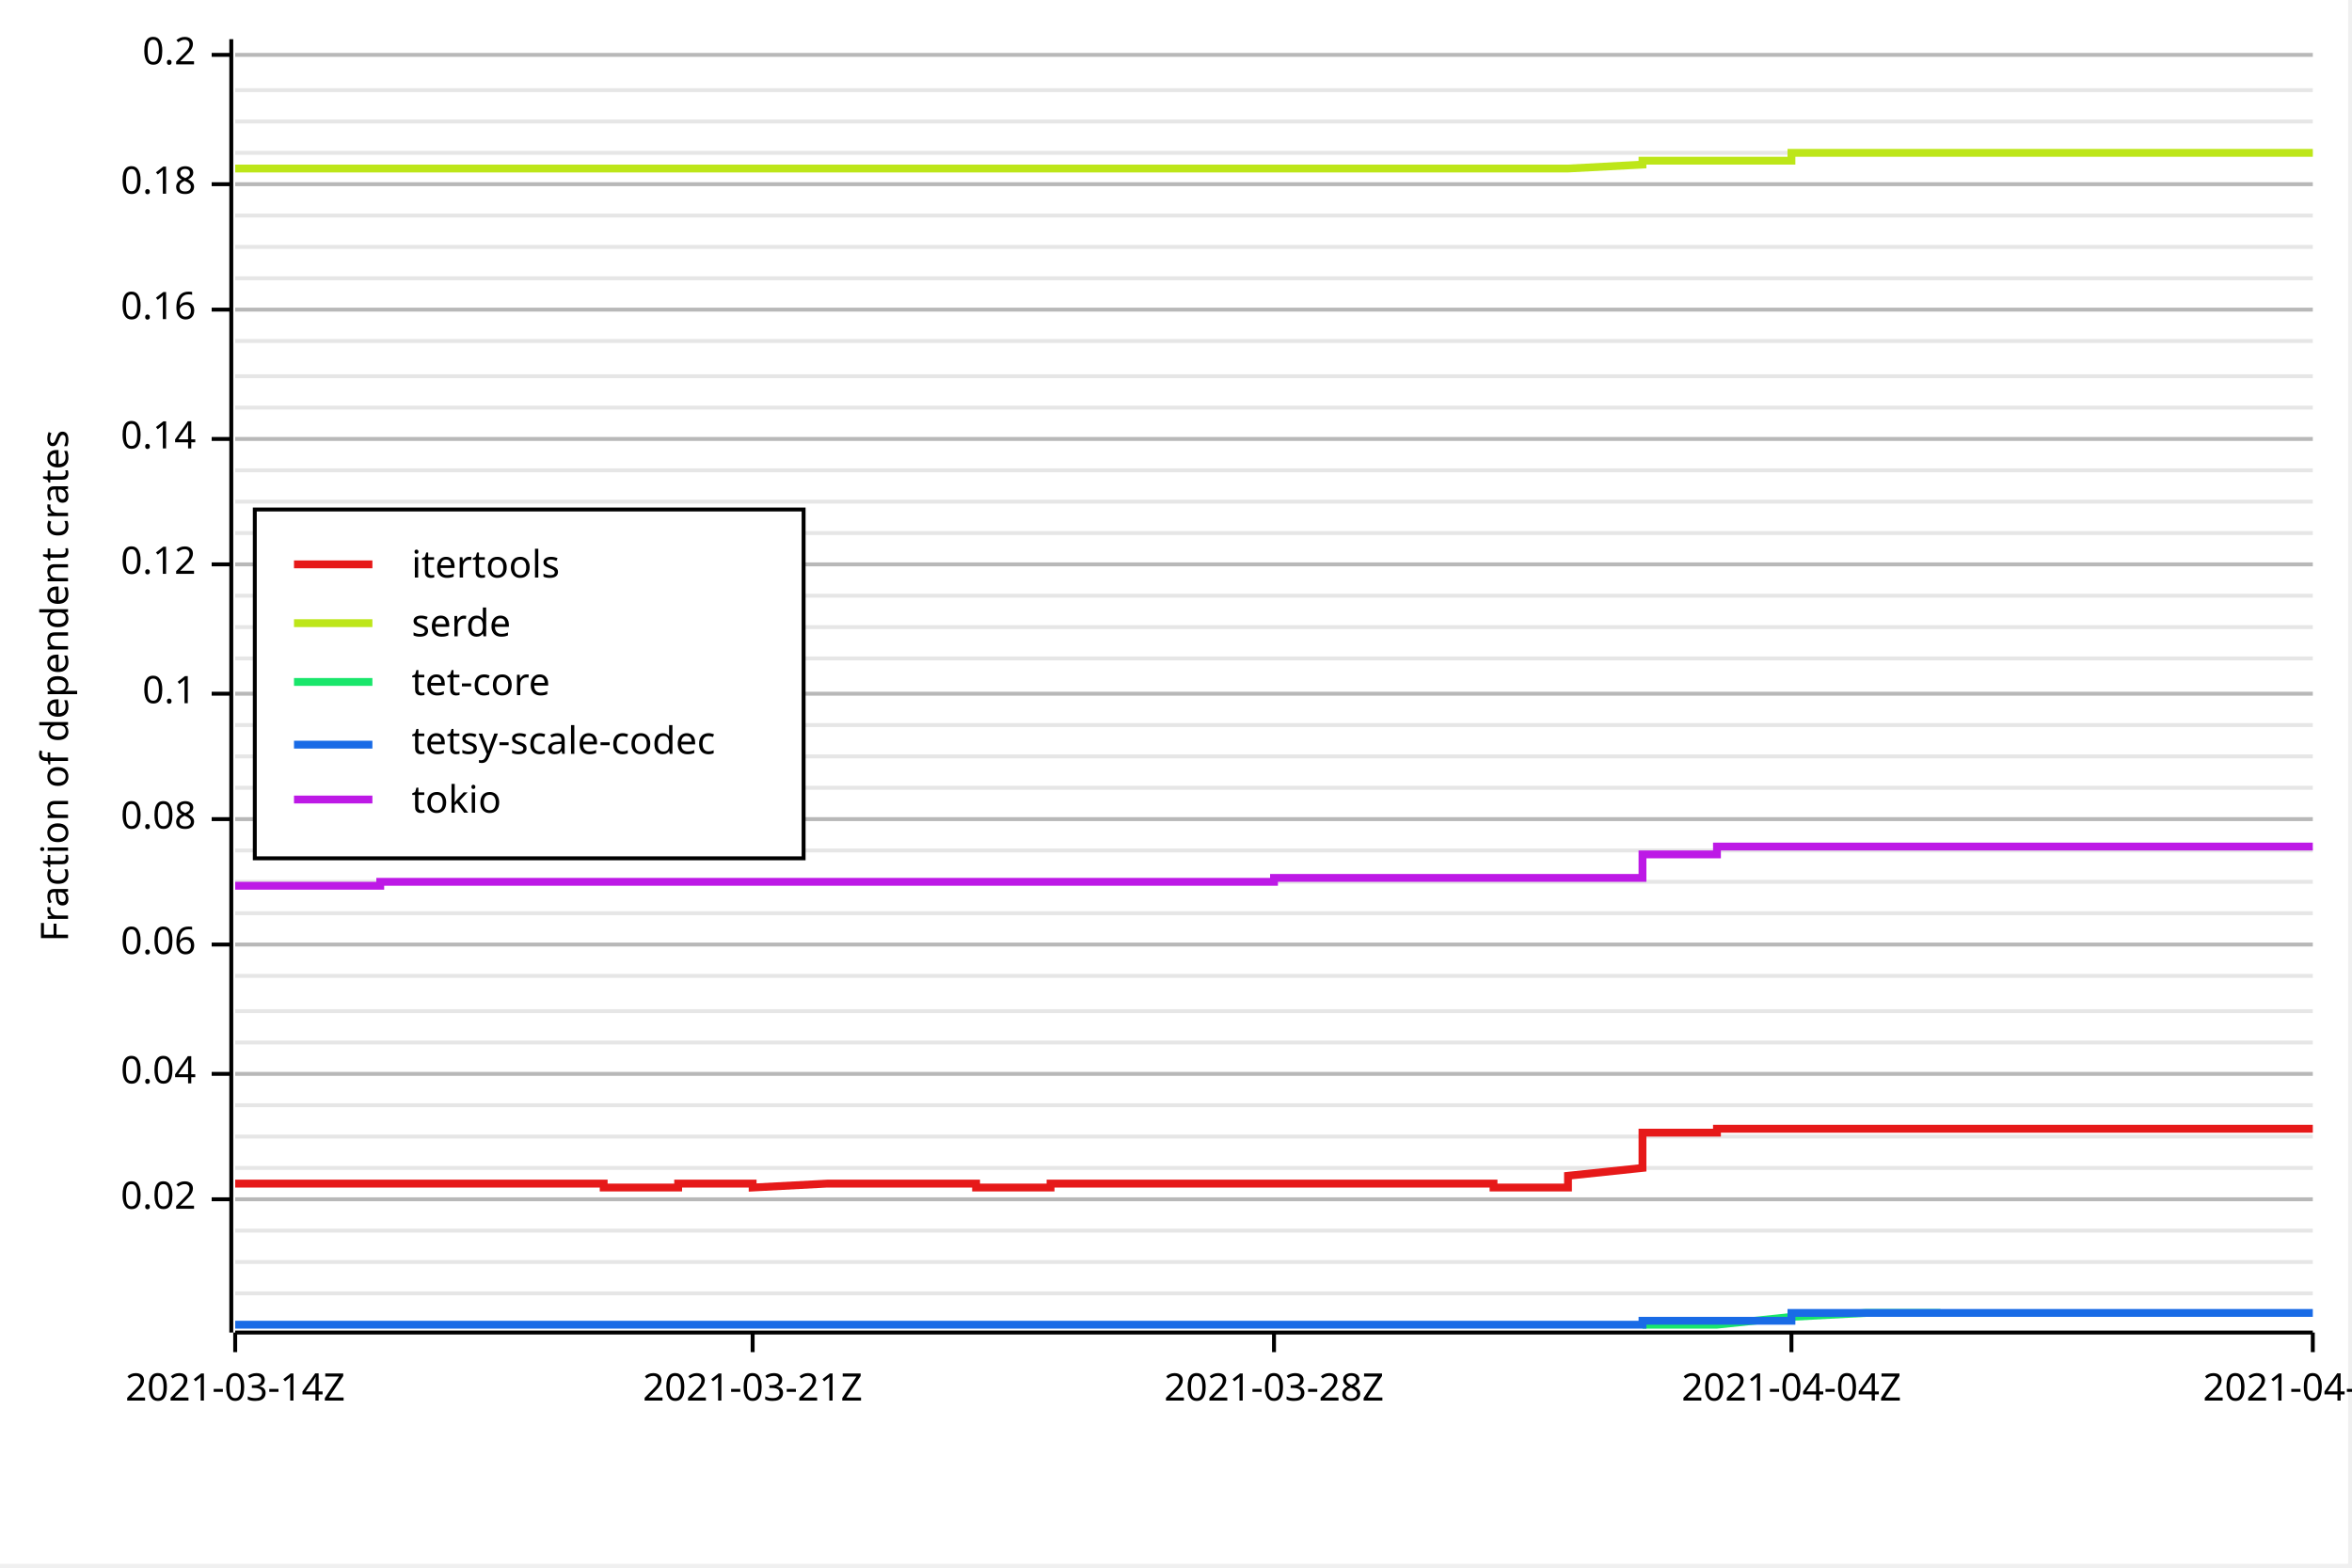
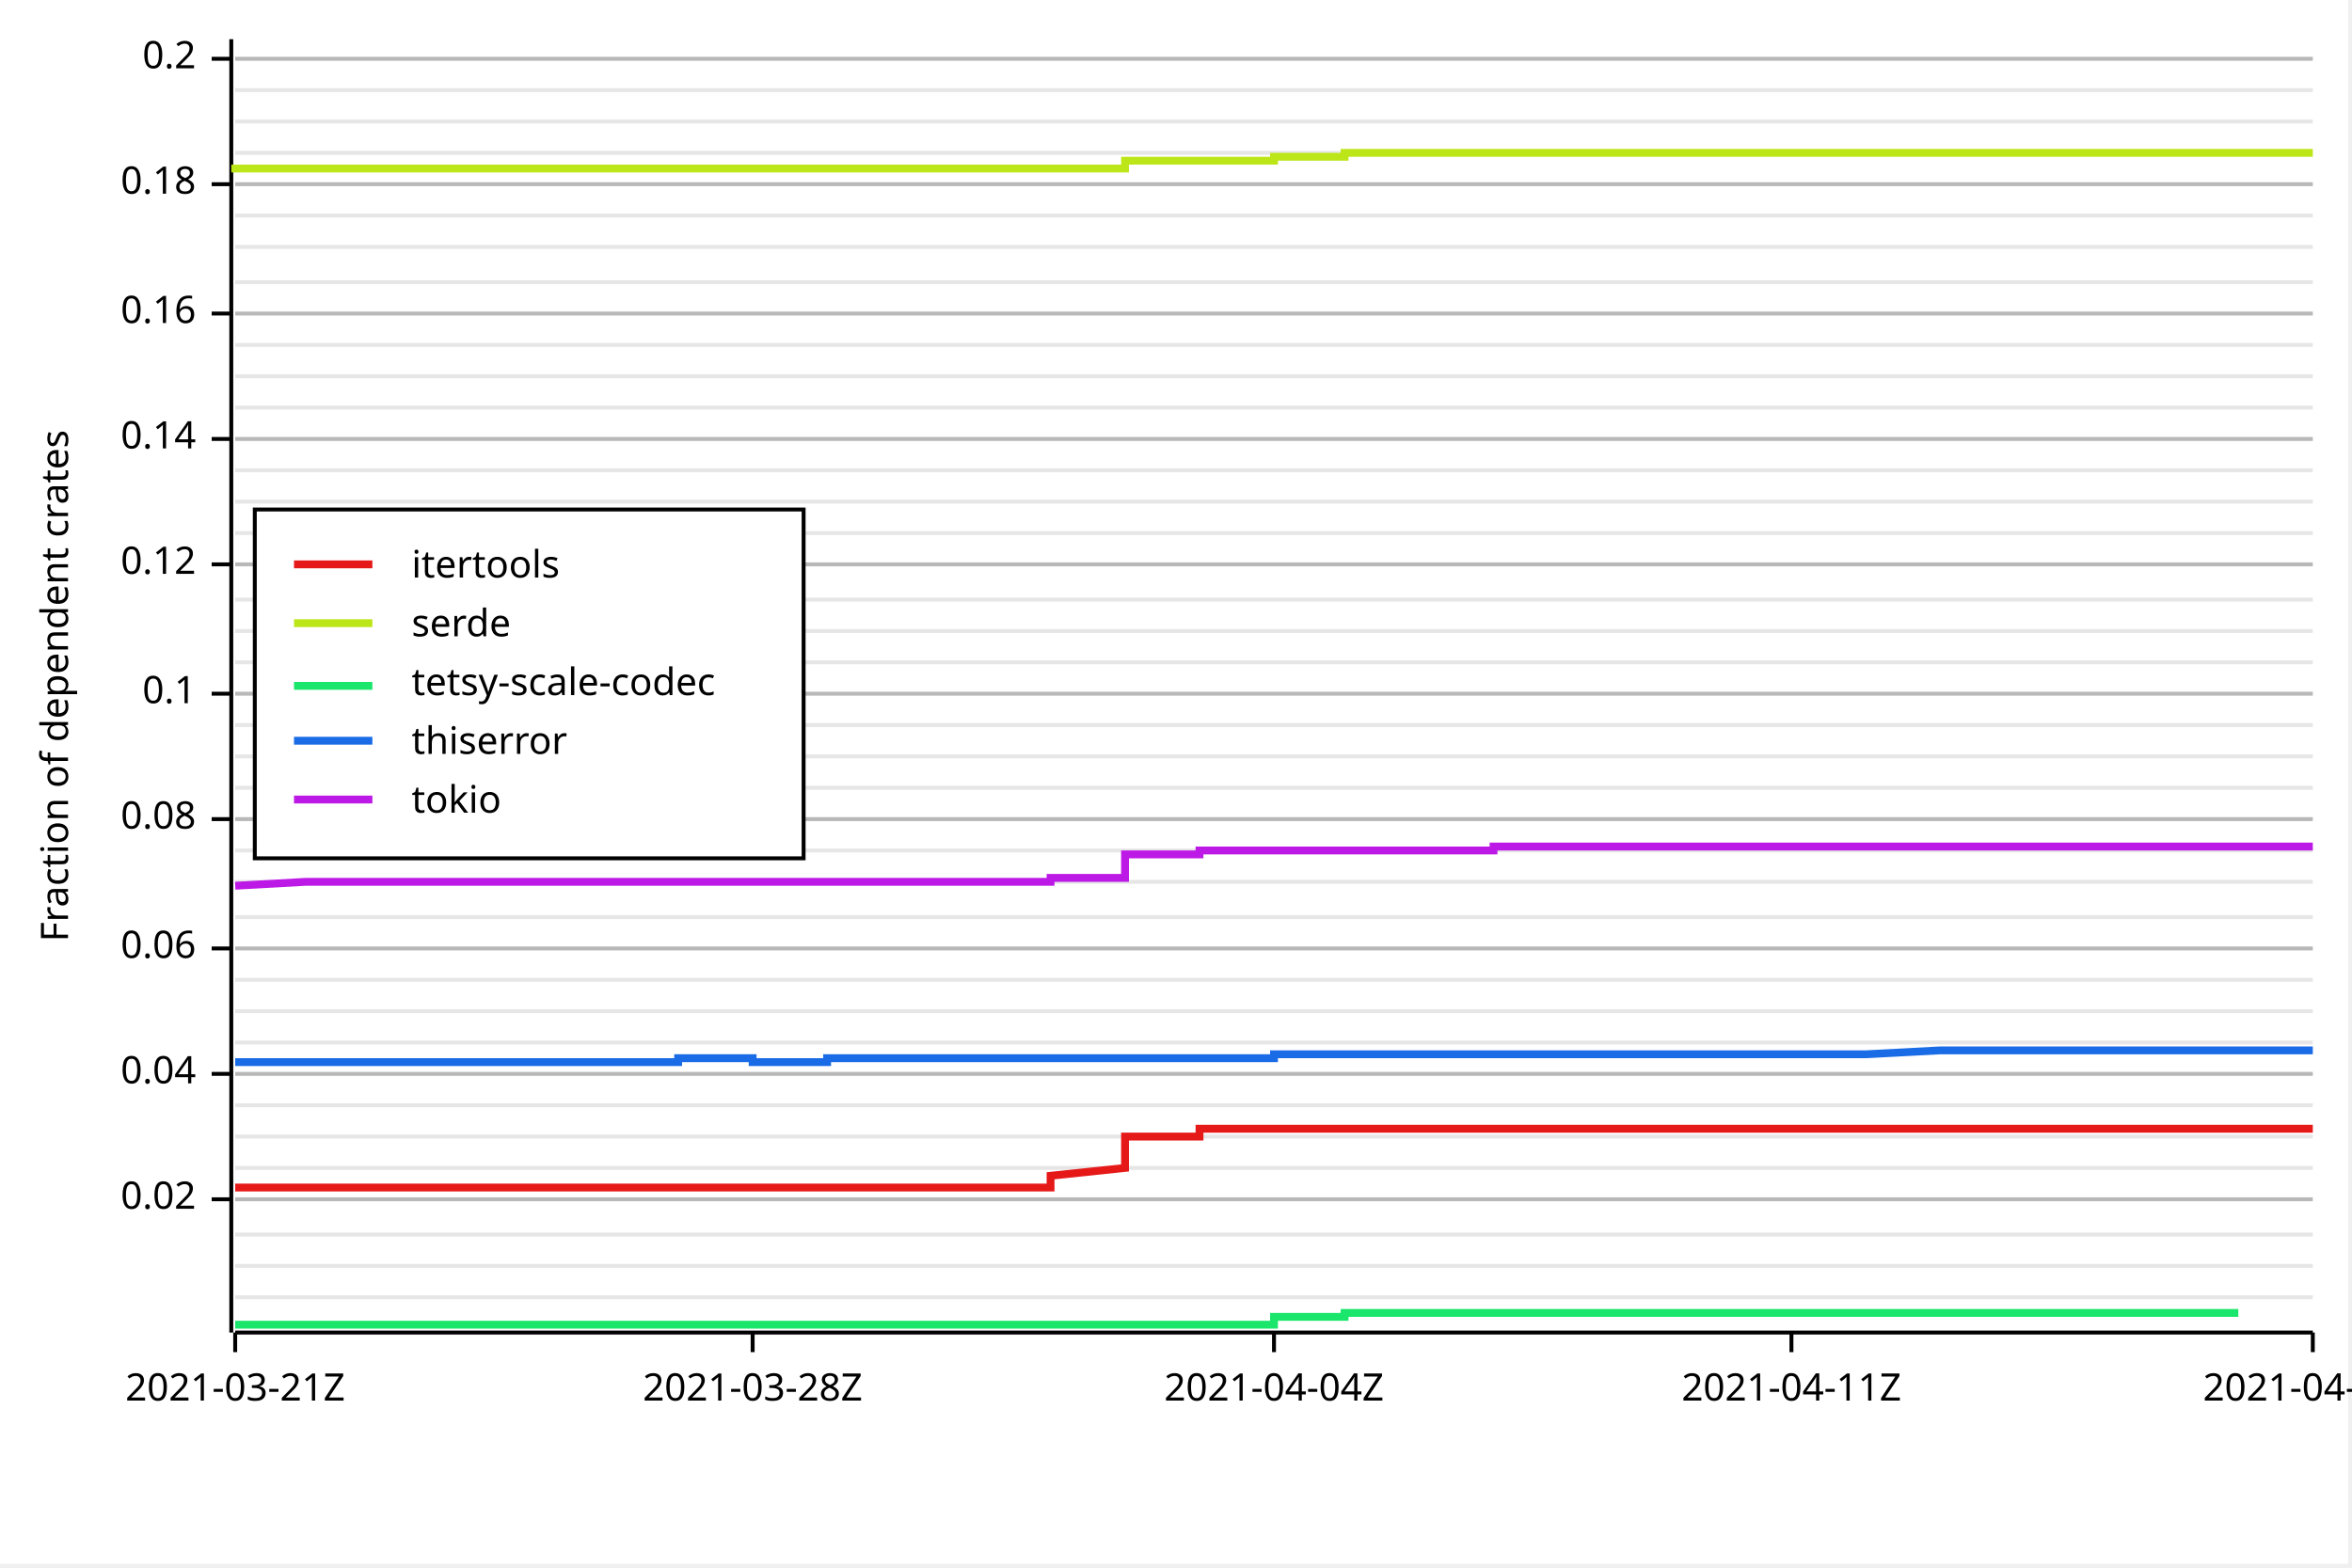
<svg xmlns="http://www.w3.org/2000/svg" width="600" height="400" viewBox="0 0 600 400">
  <rect x="0" y="0" width="599" height="399" opacity="1" fill="#FFFFFF" stroke="none" />
-   <line opacity="0.1" stroke="#000000" stroke-width="1" x1="60" y1="330" x2="590" y2="330" />
-   <line opacity="0.1" stroke="#000000" stroke-width="1" x1="60" y1="322" x2="590" y2="322" />
-   <line opacity="0.1" stroke="#000000" stroke-width="1" x1="60" y1="314" x2="590" y2="314" />
+   <line opacity="0.1" stroke="#000000" stroke-width="1" x1="60" y1="331" x2="590" y2="331" />
+   <line opacity="0.1" stroke="#000000" stroke-width="1" x1="60" y1="323" x2="590" y2="323" />
+   <line opacity="0.1" stroke="#000000" stroke-width="1" x1="60" y1="315" x2="590" y2="315" />
  <line opacity="0.1" stroke="#000000" stroke-width="1" x1="60" y1="306" x2="590" y2="306" />
  <line opacity="0.1" stroke="#000000" stroke-width="1" x1="60" y1="298" x2="590" y2="298" />
  <line opacity="0.1" stroke="#000000" stroke-width="1" x1="60" y1="290" x2="590" y2="290" />
  <line opacity="0.1" stroke="#000000" stroke-width="1" x1="60" y1="282" x2="590" y2="282" />
  <line opacity="0.1" stroke="#000000" stroke-width="1" x1="60" y1="274" x2="590" y2="274" />
  <line opacity="0.1" stroke="#000000" stroke-width="1" x1="60" y1="266" x2="590" y2="266" />
  <line opacity="0.1" stroke="#000000" stroke-width="1" x1="60" y1="258" x2="590" y2="258" />
-   <line opacity="0.1" stroke="#000000" stroke-width="1" x1="60" y1="249" x2="590" y2="249" />
-   <line opacity="0.1" stroke="#000000" stroke-width="1" x1="60" y1="241" x2="590" y2="241" />
-   <line opacity="0.1" stroke="#000000" stroke-width="1" x1="60" y1="233" x2="590" y2="233" />
+   <line opacity="0.1" stroke="#000000" stroke-width="1" x1="60" y1="250" x2="590" y2="250" />
+   <line opacity="0.1" stroke="#000000" stroke-width="1" x1="60" y1="242" x2="590" y2="242" />
+   <line opacity="0.1" stroke="#000000" stroke-width="1" x1="60" y1="234" x2="590" y2="234" />
  <line opacity="0.1" stroke="#000000" stroke-width="1" x1="60" y1="225" x2="590" y2="225" />
  <line opacity="0.1" stroke="#000000" stroke-width="1" x1="60" y1="217" x2="590" y2="217" />
  <line opacity="0.1" stroke="#000000" stroke-width="1" x1="60" y1="209" x2="590" y2="209" />
  <line opacity="0.1" stroke="#000000" stroke-width="1" x1="60" y1="201" x2="590" y2="201" />
  <line opacity="0.1" stroke="#000000" stroke-width="1" x1="60" y1="193" x2="590" y2="193" />
  <line opacity="0.1" stroke="#000000" stroke-width="1" x1="60" y1="185" x2="590" y2="185" />
  <line opacity="0.1" stroke="#000000" stroke-width="1" x1="60" y1="177" x2="590" y2="177" />
-   <line opacity="0.1" stroke="#000000" stroke-width="1" x1="60" y1="168" x2="590" y2="168" />
-   <line opacity="0.1" stroke="#000000" stroke-width="1" x1="60" y1="160" x2="590" y2="160" />
-   <line opacity="0.1" stroke="#000000" stroke-width="1" x1="60" y1="152" x2="590" y2="152" />
+   <line opacity="0.1" stroke="#000000" stroke-width="1" x1="60" y1="169" x2="590" y2="169" />
+   <line opacity="0.1" stroke="#000000" stroke-width="1" x1="60" y1="161" x2="590" y2="161" />
+   <line opacity="0.1" stroke="#000000" stroke-width="1" x1="60" y1="153" x2="590" y2="153" />
  <line opacity="0.1" stroke="#000000" stroke-width="1" x1="60" y1="144" x2="590" y2="144" />
  <line opacity="0.1" stroke="#000000" stroke-width="1" x1="60" y1="136" x2="590" y2="136" />
  <line opacity="0.1" stroke="#000000" stroke-width="1" x1="60" y1="128" x2="590" y2="128" />
  <line opacity="0.1" stroke="#000000" stroke-width="1" x1="60" y1="120" x2="590" y2="120" />
  <line opacity="0.1" stroke="#000000" stroke-width="1" x1="60" y1="112" x2="590" y2="112" />
  <line opacity="0.1" stroke="#000000" stroke-width="1" x1="60" y1="104" x2="590" y2="104" />
  <line opacity="0.1" stroke="#000000" stroke-width="1" x1="60" y1="96" x2="590" y2="96" />
-   <line opacity="0.1" stroke="#000000" stroke-width="1" x1="60" y1="87" x2="590" y2="87" />
-   <line opacity="0.1" stroke="#000000" stroke-width="1" x1="60" y1="79" x2="590" y2="79" />
-   <line opacity="0.1" stroke="#000000" stroke-width="1" x1="60" y1="71" x2="590" y2="71" />
+   <line opacity="0.1" stroke="#000000" stroke-width="1" x1="60" y1="88" x2="590" y2="88" />
+   <line opacity="0.1" stroke="#000000" stroke-width="1" x1="60" y1="80" x2="590" y2="80" />
+   <line opacity="0.1" stroke="#000000" stroke-width="1" x1="60" y1="72" x2="590" y2="72" />
  <line opacity="0.1" stroke="#000000" stroke-width="1" x1="60" y1="63" x2="590" y2="63" />
  <line opacity="0.1" stroke="#000000" stroke-width="1" x1="60" y1="55" x2="590" y2="55" />
  <line opacity="0.1" stroke="#000000" stroke-width="1" x1="60" y1="47" x2="590" y2="47" />
  <line opacity="0.1" stroke="#000000" stroke-width="1" x1="60" y1="39" x2="590" y2="39" />
  <line opacity="0.1" stroke="#000000" stroke-width="1" x1="60" y1="31" x2="590" y2="31" />
  <line opacity="0.1" stroke="#000000" stroke-width="1" x1="60" y1="23" x2="590" y2="23" />
-   <line opacity="0.1" stroke="#000000" stroke-width="1" x1="60" y1="14" x2="590" y2="14" />
+   <line opacity="0.1" stroke="#000000" stroke-width="1" x1="60" y1="15" x2="590" y2="15" />
  <text x="10" y="175" dy="0.76em" text-anchor="middle" font-family="sans-serif" font-size="9.677" opacity="1" fill="#000000" transform="rotate(270, 10, 175)">
Fraction of dependent crates
</text>
  <line opacity="0.2" stroke="#000000" stroke-width="1" x1="60" y1="306" x2="590" y2="306" />
  <line opacity="0.2" stroke="#000000" stroke-width="1" x1="60" y1="274" x2="590" y2="274" />
-   <line opacity="0.2" stroke="#000000" stroke-width="1" x1="60" y1="241" x2="590" y2="241" />
+   <line opacity="0.2" stroke="#000000" stroke-width="1" x1="60" y1="242" x2="590" y2="242" />
  <line opacity="0.2" stroke="#000000" stroke-width="1" x1="60" y1="209" x2="590" y2="209" />
  <line opacity="0.2" stroke="#000000" stroke-width="1" x1="60" y1="177" x2="590" y2="177" />
  <line opacity="0.2" stroke="#000000" stroke-width="1" x1="60" y1="144" x2="590" y2="144" />
  <line opacity="0.2" stroke="#000000" stroke-width="1" x1="60" y1="112" x2="590" y2="112" />
-   <line opacity="0.2" stroke="#000000" stroke-width="1" x1="60" y1="79" x2="590" y2="79" />
+   <line opacity="0.2" stroke="#000000" stroke-width="1" x1="60" y1="80" x2="590" y2="80" />
  <line opacity="0.2" stroke="#000000" stroke-width="1" x1="60" y1="47" x2="590" y2="47" />
-   <line opacity="0.2" stroke="#000000" stroke-width="1" x1="60" y1="14" x2="590" y2="14" />
+   <line opacity="0.2" stroke="#000000" stroke-width="1" x1="60" y1="15" x2="590" y2="15" />
  <polyline fill="none" opacity="1" stroke="#000000" stroke-width="1" points="59,10 59,340 " />
  <text x="50" y="306" dy="0.5ex" text-anchor="end" font-family="sans-serif" font-size="9.677" opacity="1" fill="#000000">
0.02
</text>
  <polyline fill="none" opacity="1" stroke="#000000" stroke-width="1" points="54,306 59,306 " />
  <text x="50" y="274" dy="0.5ex" text-anchor="end" font-family="sans-serif" font-size="9.677" opacity="1" fill="#000000">
0.04
</text>
  <polyline fill="none" opacity="1" stroke="#000000" stroke-width="1" points="54,274 59,274 " />
-   <text x="50" y="241" dy="0.5ex" text-anchor="end" font-family="sans-serif" font-size="9.677" opacity="1" fill="#000000">
+   <text x="50" y="242" dy="0.5ex" text-anchor="end" font-family="sans-serif" font-size="9.677" opacity="1" fill="#000000">
0.06
</text>
-   <polyline fill="none" opacity="1" stroke="#000000" stroke-width="1" points="54,241 59,241 " />
+   <polyline fill="none" opacity="1" stroke="#000000" stroke-width="1" points="54,242 59,242 " />
  <text x="50" y="209" dy="0.5ex" text-anchor="end" font-family="sans-serif" font-size="9.677" opacity="1" fill="#000000">
0.08
</text>
  <polyline fill="none" opacity="1" stroke="#000000" stroke-width="1" points="54,209 59,209 " />
  <text x="50" y="177" dy="0.5ex" text-anchor="end" font-family="sans-serif" font-size="9.677" opacity="1" fill="#000000">
0.1
</text>
  <polyline fill="none" opacity="1" stroke="#000000" stroke-width="1" points="54,177 59,177 " />
  <text x="50" y="144" dy="0.5ex" text-anchor="end" font-family="sans-serif" font-size="9.677" opacity="1" fill="#000000">
0.12
</text>
  <polyline fill="none" opacity="1" stroke="#000000" stroke-width="1" points="54,144 59,144 " />
  <text x="50" y="112" dy="0.5ex" text-anchor="end" font-family="sans-serif" font-size="9.677" opacity="1" fill="#000000">
0.14
</text>
  <polyline fill="none" opacity="1" stroke="#000000" stroke-width="1" points="54,112 59,112 " />
-   <text x="50" y="79" dy="0.5ex" text-anchor="end" font-family="sans-serif" font-size="9.677" opacity="1" fill="#000000">
+   <text x="50" y="80" dy="0.5ex" text-anchor="end" font-family="sans-serif" font-size="9.677" opacity="1" fill="#000000">
0.16
</text>
-   <polyline fill="none" opacity="1" stroke="#000000" stroke-width="1" points="54,79 59,79 " />
+   <polyline fill="none" opacity="1" stroke="#000000" stroke-width="1" points="54,80 59,80 " />
  <text x="50" y="47" dy="0.5ex" text-anchor="end" font-family="sans-serif" font-size="9.677" opacity="1" fill="#000000">
0.18
</text>
  <polyline fill="none" opacity="1" stroke="#000000" stroke-width="1" points="54,47 59,47 " />
-   <text x="50" y="14" dy="0.5ex" text-anchor="end" font-family="sans-serif" font-size="9.677" opacity="1" fill="#000000">
+   <text x="50" y="15" dy="0.5ex" text-anchor="end" font-family="sans-serif" font-size="9.677" opacity="1" fill="#000000">
0.2
</text>
-   <polyline fill="none" opacity="1" stroke="#000000" stroke-width="1" points="54,14 59,14 " />
+   <polyline fill="none" opacity="1" stroke="#000000" stroke-width="1" points="54,15 59,15 " />
  <polyline fill="none" opacity="1" stroke="#000000" stroke-width="1" points="60,340 590,340 " />
  <text x="60" y="350" dy="0.76em" text-anchor="middle" font-family="sans-serif" font-size="9.677" opacity="1" fill="#000000">
- 2021-03-14Z
+ 2021-03-21Z
</text>
  <polyline fill="none" opacity="1" stroke="#000000" stroke-width="1" points="60,340 60,345 " />
  <text x="192" y="350" dy="0.76em" text-anchor="middle" font-family="sans-serif" font-size="9.677" opacity="1" fill="#000000">
- 2021-03-21Z
+ 2021-03-28Z
</text>
  <polyline fill="none" opacity="1" stroke="#000000" stroke-width="1" points="192,340 192,345 " />
  <text x="325" y="350" dy="0.76em" text-anchor="middle" font-family="sans-serif" font-size="9.677" opacity="1" fill="#000000">
- 2021-03-28Z
+ 2021-04-04Z
</text>
  <polyline fill="none" opacity="1" stroke="#000000" stroke-width="1" points="325,340 325,345 " />
  <text x="457" y="350" dy="0.76em" text-anchor="middle" font-family="sans-serif" font-size="9.677" opacity="1" fill="#000000">
- 2021-04-04Z
+ 2021-04-11Z
</text>
  <polyline fill="none" opacity="1" stroke="#000000" stroke-width="1" points="457,340 457,345 " />
  <text x="590" y="350" dy="0.76em" text-anchor="middle" font-family="sans-serif" font-size="9.677" opacity="1" fill="#000000">
- 2021-04-11Z
+ 2021-04-18Z
</text>
  <polyline fill="none" opacity="1" stroke="#000000" stroke-width="1" points="590,340 590,345 " />
-   <polyline fill="none" opacity="1" stroke="#E61919" stroke-width="2" points="60,302 60,302 78,302 78,302 97,302 97,302 116,302 116,302 135,302 135,302 154,302 154,303 173,303 173,302 192,302 192,303 211,302 230,302 230,302 249,302 249,303 268,303 268,302 287,302 287,302 306,302 306,302 325,302 325,302 343,302 343,302 362,302 362,302 381,302 381,303 400,303 400,300 419,298 419,289 438,289 438,288 457,288 457,288 476,288 476,288 495,288 495,288 514,288 514,288 533,288 552,288 552,288 571,288 571,288 590,288 " />
-   <polyline fill="none" opacity="1" stroke="#BDE619" stroke-width="2" points="60,43 60,43 78,43 78,43 97,43 97,43 116,43 116,43 135,43 135,43 154,43 154,43 173,43 173,43 192,43 192,43 211,43 230,43 230,43 249,43 249,43 268,43 268,43 287,43 287,43 306,43 306,43 325,43 325,43 343,43 343,43 362,43 362,43 381,43 381,43 400,43 400,43 419,42 419,41 438,41 438,41 457,41 457,39 476,39 476,39 495,39 495,39 514,39 514,39 533,39 552,39 552,39 571,39 571,39 590,39 " />
-   <polyline fill="none" opacity="1" stroke="#19E66B" stroke-width="2" points="419,338 419,338 438,338 457,336 476,335 495,335 " />
-   <polyline fill="none" opacity="1" stroke="#196BE6" stroke-width="2" points="60,338 78,338 78,338 97,338 173,338 192,338 192,338 211,338 306,338 306,338 325,338 325,338 343,338 362,338 419,338 419,337 438,337 438,337 457,337 457,335 476,335 476,335 495,335 514,335 514,335 571,335 571,335 590,335 " />
-   <polyline fill="none" opacity="1" stroke="#BD19E6" stroke-width="2" points="60,226 60,226 78,226 78,226 97,226 97,225 116,225 116,225 135,225 135,225 154,225 154,225 173,225 173,225 192,225 192,225 211,225 230,225 230,225 249,225 249,225 268,225 268,225 287,225 287,225 306,225 306,225 325,225 325,224 343,224 343,224 362,224 362,224 381,224 381,224 400,224 400,224 419,224 419,218 438,218 438,216 457,216 457,216 476,216 476,216 495,216 495,216 514,216 514,216 533,216 552,216 552,216 571,216 571,216 590,216 " />
+   <polyline fill="none" opacity="1" stroke="#E61919" stroke-width="2" points="60,303 60,303 78,303 97,303 97,303 116,303 116,303 135,303 135,303 154,303 154,303 173,303 173,303 192,303 192,303 211,303 211,303 230,303 230,303 249,303 249,303 268,303 268,300 287,298 287,290 306,290 306,288 325,288 325,288 343,288 343,288 362,288 362,288 381,288 381,288 400,288 419,288 419,288 438,288 438,288 457,288 457,288 476,288 476,288 495,288 514,288 514,288 533,288 533,288 552,288 552,288 571,288 571,288 590,288 " />
+   <polyline fill="none" opacity="1" stroke="#BDE619" stroke-width="2" points="60,44 60,43 78,43 97,43 97,43 116,43 116,43 135,43 135,43 154,43 154,43 173,43 173,43 192,43 192,43 211,43 211,43 230,43 230,43 249,43 249,43 268,43 268,43 287,43 287,41 306,41 306,41 325,41 325,40 343,40 343,39 362,39 362,39 381,39 381,39 400,39 419,39 419,39 438,39 438,39 457,39 457,39 476,39 476,39 495,39 514,39 514,39 533,39 533,39 552,39 552,39 571,39 571,39 590,39 " />
+   <polyline fill="none" opacity="1" stroke="#19E66B" stroke-width="2" points="60,338 60,338 78,338 173,338 173,338 192,338 192,338 211,338 230,338 287,338 287,338 306,338 306,338 325,338 325,336 343,336 343,335 362,335 381,335 381,335 438,335 438,335 457,335 457,335 495,335 514,335 533,335 552,335 571,335 " />
+   <polyline fill="none" opacity="1" stroke="#196BE6" stroke-width="2" points="60,271 60,271 78,271 97,271 97,271 116,271 116,271 135,271 135,271 154,271 154,271 173,271 173,270 192,270 192,271 211,271 211,270 230,270 230,270 249,270 249,270 268,270 268,270 287,270 287,270 306,270 306,270 325,270 325,269 343,269 343,269 362,269 362,269 381,269 381,269 400,269 419,269 419,269 438,269 438,269 457,269 457,269 476,269 476,269 495,268 514,268 514,268 533,268 533,268 552,268 552,268 571,268 571,268 590,268 " />
+   <polyline fill="none" opacity="1" stroke="#BD19E6" stroke-width="2" points="60,226 60,226 78,225 97,225 97,225 116,225 116,225 135,225 135,225 154,225 154,225 173,225 173,225 192,225 192,225 211,225 211,225 230,225 230,225 249,225 249,225 268,225 268,224 287,224 287,218 306,218 306,217 325,217 325,217 343,217 343,217 362,217 362,217 381,217 381,216 400,216 419,216 419,216 438,216 438,216 457,216 457,216 476,216 476,216 495,216 514,216 514,216 533,216 533,216 552,216 552,216 571,216 571,216 590,216 " />
  <rect x="65" y="130" width="140" height="89" opacity="1" fill="#FFFFFF" stroke="none" />
  <rect x="65" y="130" width="140" height="89" opacity="1" fill="none" stroke="#000000" />
  <text x="105" y="140" dy="0.76em" text-anchor="start" font-family="sans-serif" font-size="9.677" opacity="1" fill="#000000">
itertools
</text>
  <text x="105" y="155" dy="0.76em" text-anchor="start" font-family="sans-serif" font-size="9.677" opacity="1" fill="#000000">
serde
</text>
  <text x="105" y="170" dy="0.76em" text-anchor="start" font-family="sans-serif" font-size="9.677" opacity="1" fill="#000000">
- tet-core
+ tetsy-scale-codec
</text>
  <text x="105" y="185" dy="0.76em" text-anchor="start" font-family="sans-serif" font-size="9.677" opacity="1" fill="#000000">
- tetsy-scale-codec
+ thiserror
</text>
  <text x="105" y="200" dy="0.76em" text-anchor="start" font-family="sans-serif" font-size="9.677" opacity="1" fill="#000000">
tokio
</text>
  <polyline fill="none" opacity="1" stroke="#E61919" stroke-width="2" points="75,144 95,144 " />
  <polyline fill="none" opacity="1" stroke="#BDE619" stroke-width="2" points="75,159 95,159 " />
-   <polyline fill="none" opacity="1" stroke="#19E66B" stroke-width="2" points="75,174 95,174 " />
-   <polyline fill="none" opacity="1" stroke="#196BE6" stroke-width="2" points="75,190 95,190 " />
+   <polyline fill="none" opacity="1" stroke="#19E66B" stroke-width="2" points="75,175 95,175 " />
+   <polyline fill="none" opacity="1" stroke="#196BE6" stroke-width="2" points="75,189 95,189 " />
  <polyline fill="none" opacity="1" stroke="#BD19E6" stroke-width="2" points="75,204 95,204 " />
</svg>
